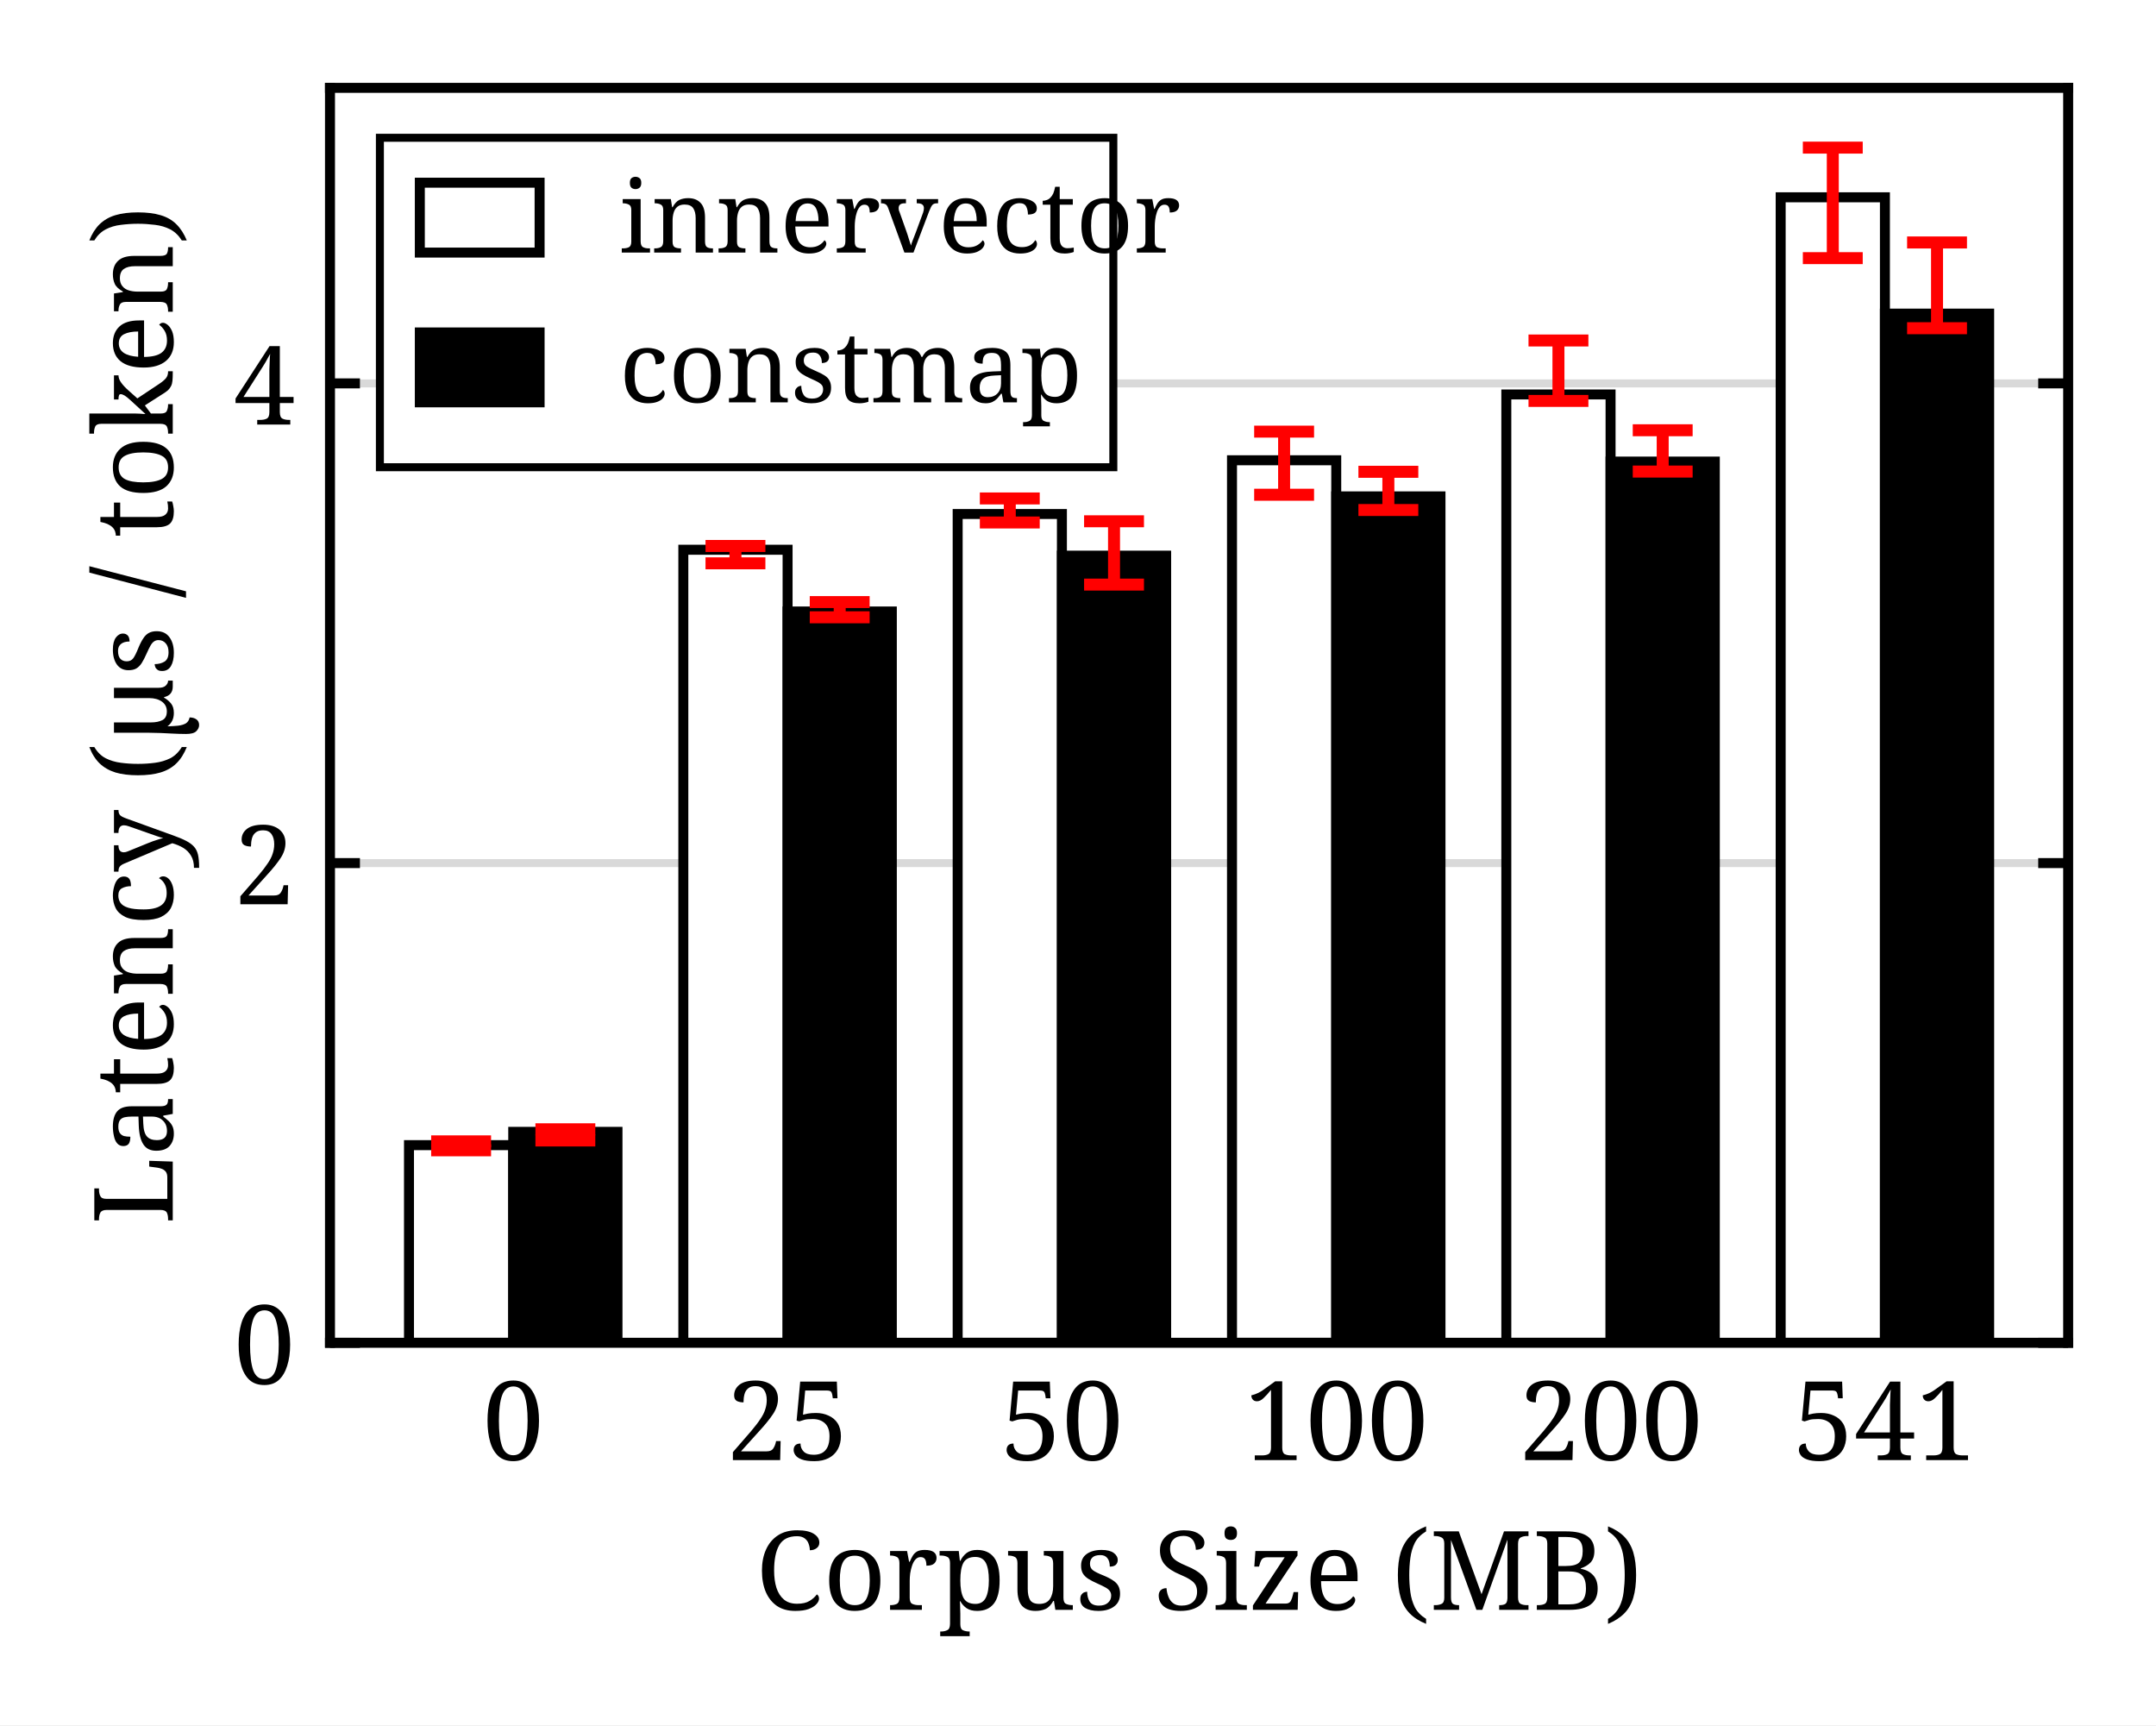
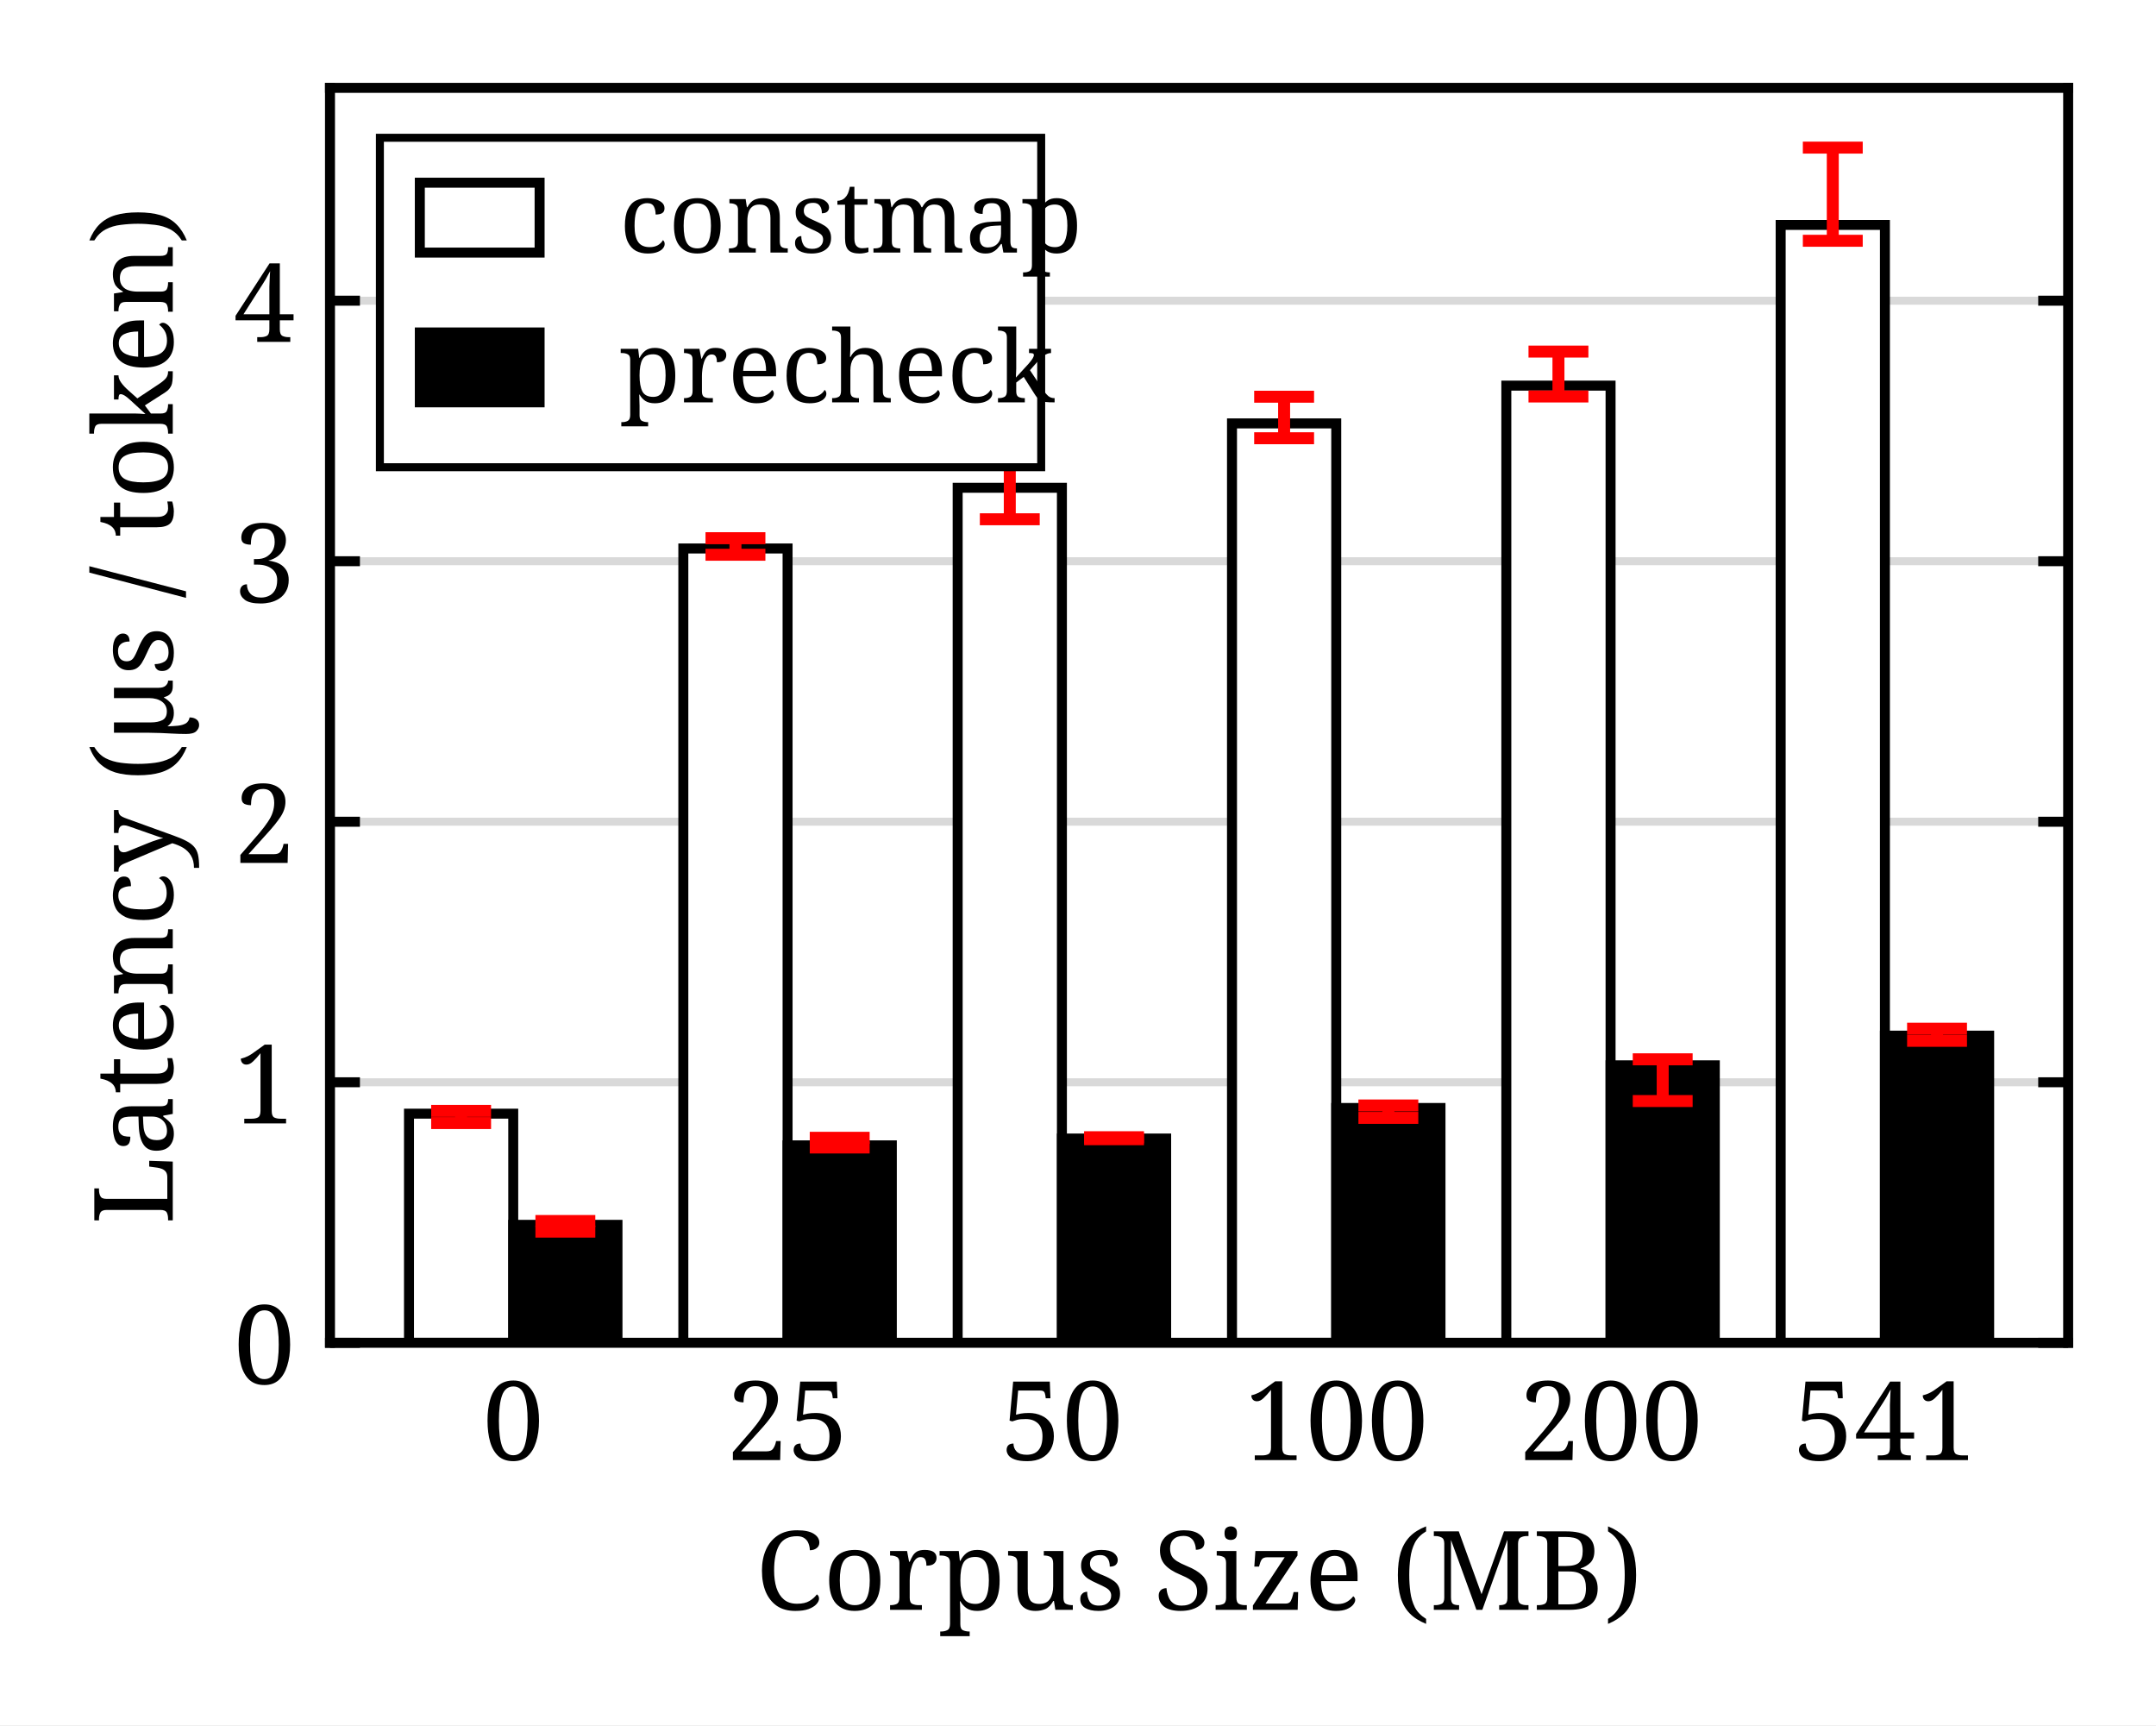
<svg xmlns="http://www.w3.org/2000/svg" xmlns:xlink="http://www.w3.org/1999/xlink" width="216pt" height="172.8pt" viewBox="0 0 216 172.8" version="1.1">
  <defs>
    <style type="text/css">*{stroke-linejoin: round; stroke-linecap: butt}</style>
  </defs>
  <g id="figure_1">
    <g id="patch_1">
      <path d="M 0 172.8  L 216 172.8  L 216 0  L 0 0  z " style="fill: #ffffff" />
    </g>
    <g id="axes_1">
      <g id="patch_2">
        <path d="M 33.06 134.5  L 207.2 134.5  L 207.2 8.8  L 33.06 8.8  z " style="fill: #ffffff" />
      </g>
      <g id="matplotlib.axis_1">
        <g id="xtick_1">
          <g id="text_1">
            <text style="font-size: 11px; font-family: 'STIXGeneral', serif; text-anchor: middle" x="51.419" y="146.25" transform="rotate(-0 51.41946 146.25)">0</text>
          </g>
        </g>
        <g id="xtick_2">
          <g id="text_2">
            <text style="font-size: 11px; font-family: 'STIXGeneral', serif; text-anchor: middle" x="78.904" y="146.25" transform="rotate(-0 78.90367 146.25)">25</text>
          </g>
        </g>
        <g id="xtick_3">
          <g id="text_3">
            <text style="font-size: 11px; font-family: 'STIXGeneral', serif; text-anchor: middle" x="106.388" y="146.25" transform="rotate(-0 106.3879 146.25)">50</text>
          </g>
        </g>
        <g id="xtick_4">
          <g id="text_4">
            <text style="font-size: 11px; font-family: 'STIXGeneral', serif; text-anchor: middle" x="133.872" y="146.25" transform="rotate(-0 133.8721 146.25)">100</text>
          </g>
        </g>
        <g id="xtick_5">
          <g id="text_5">
            <text style="font-size: 11px; font-family: 'STIXGeneral', serif; text-anchor: middle" x="161.356" y="146.25" transform="rotate(-0 161.3563 146.25)">200</text>
          </g>
        </g>
        <g id="xtick_6">
          <g id="text_6">
            <text style="font-size: 11px; font-family: 'STIXGeneral', serif; text-anchor: middle" x="188.841" y="146.25" transform="rotate(-0 188.8405 146.25)">541</text>
          </g>
        </g>
        <g id="text_7">
          <text style="font-size: 11px; font-family: 'STIXGeneral', serif; text-anchor: middle" x="120.13" y="161.25" transform="rotate(-0 120.13 161.25)">Corpus Size (MB)</text>
        </g>
      </g>
      <g id="matplotlib.axis_2">
        <g id="ytick_1">
          <g id="line2d_1">
            <path d="M 33.06 134.5  L 207.2 134.5  " clip-path="url(#p39744489fa)" style="fill: none; stroke: #d9d9d9; stroke-width: 0.8; stroke-linecap: square" />
          </g>
          <g id="line2d_2">
            <defs>
              <path id="mdae82fceea" d="M 0 0  L 3 0  " style="stroke: #000000" />
            </defs>
            <g>
              <use xlink:href="#mdae82fceea" x="33.06" y="134.5" style="stroke: #000000" />
            </g>
          </g>
          <g id="line2d_3">
            <defs>
              <path id="m9e3574b6be" d="M 0 0  L -3 0  " style="stroke: #000000" />
            </defs>
            <g>
              <use xlink:href="#m9e3574b6be" x="207.2" y="134.5" style="stroke: #000000" />
            </g>
          </g>
          <g id="text_8">
            <text style="font-size: 11px; font-family: 'STIXGeneral', serif; text-anchor: end" x="29.56" y="138.625" transform="rotate(-0 29.56 138.625)">0</text>
          </g>
        </g>
        <g id="ytick_2">
          <g id="line2d_4">
-             <path d="M 33.06 86.452  L 207.2 86.452  " clip-path="url(#p39744489fa)" style="fill: none; stroke: #d9d9d9; stroke-width: 0.8; stroke-linecap: square" />
+             <path d="M 33.06 108.405  L 207.2 108.405  " clip-path="url(#p39744489fa)" style="fill: none; stroke: #d9d9d9; stroke-width: 0.8; stroke-linecap: square" />
          </g>
          <g id="line2d_5">
            <g>
-               <use xlink:href="#mdae82fceea" x="33.06" y="86.452" style="stroke: #000000" />
+               <use xlink:href="#mdae82fceea" x="33.06" y="108.405" style="stroke: #000000" />
            </g>
          </g>
          <g id="line2d_6">
            <g>
-               <use xlink:href="#m9e3574b6be" x="207.2" y="86.452" style="stroke: #000000" />
+               <use xlink:href="#m9e3574b6be" x="207.2" y="108.405" style="stroke: #000000" />
            </g>
          </g>
          <g id="text_9">
-             <text style="font-size: 11px; font-family: 'STIXGeneral', serif; text-anchor: end" x="29.56" y="90.577" transform="rotate(-0 29.56 90.57669)">2</text>
+             <text style="font-size: 11px; font-family: 'STIXGeneral', serif; text-anchor: end" x="29.56" y="112.53" transform="rotate(-0 29.56 112.5299)">1</text>
          </g>
        </g>
        <g id="ytick_3">
          <g id="line2d_7">
-             <path d="M 33.06 38.403  L 207.2 38.403  " clip-path="url(#p39744489fa)" style="fill: none; stroke: #d9d9d9; stroke-width: 0.8; stroke-linecap: square" />
+             <path d="M 33.06 82.31  L 207.2 82.31  " clip-path="url(#p39744489fa)" style="fill: none; stroke: #d9d9d9; stroke-width: 0.8; stroke-linecap: square" />
          </g>
          <g id="line2d_8">
            <g>
-               <use xlink:href="#mdae82fceea" x="33.06" y="38.403" style="stroke: #000000" />
+               <use xlink:href="#mdae82fceea" x="33.06" y="82.31" style="stroke: #000000" />
            </g>
          </g>
          <g id="line2d_9">
            <g>
-               <use xlink:href="#m9e3574b6be" x="207.2" y="38.403" style="stroke: #000000" />
+               <use xlink:href="#m9e3574b6be" x="207.2" y="82.31" style="stroke: #000000" />
            </g>
          </g>
          <g id="text_10">
-             <text style="font-size: 11px; font-family: 'STIXGeneral', serif; text-anchor: end" x="29.56" y="42.528" transform="rotate(-0 29.56 42.52839)">4</text>
-           </g>
-         </g>
-         <g id="text_11">
+             <text style="font-size: 11px; font-family: 'STIXGeneral', serif; text-anchor: end" x="29.56" y="86.435" transform="rotate(-0 29.56 86.43486)">2</text>
+           </g>
+         </g>
+         <g id="ytick_4">
+           <g id="line2d_10">
+             <path d="M 33.06 56.215  L 207.2 56.215  " clip-path="url(#p39744489fa)" style="fill: none; stroke: #d9d9d9; stroke-width: 0.8; stroke-linecap: square" />
+           </g>
+           <g id="line2d_11">
+             <g>
+               <use xlink:href="#mdae82fceea" x="33.06" y="56.215" style="stroke: #000000" />
+             </g>
+           </g>
+           <g id="line2d_12">
+             <g>
+               <use xlink:href="#m9e3574b6be" x="207.2" y="56.215" style="stroke: #000000" />
+             </g>
+           </g>
+           <g id="text_11">
+             <text style="font-size: 11px; font-family: 'STIXGeneral', serif; text-anchor: end" x="29.56" y="60.34" transform="rotate(-0 29.56 60.33978)">3</text>
+           </g>
+         </g>
+         <g id="ytick_5">
+           <g id="line2d_13">
+             <path d="M 33.06 30.12  L 207.2 30.12  " clip-path="url(#p39744489fa)" style="fill: none; stroke: #d9d9d9; stroke-width: 0.8; stroke-linecap: square" />
+           </g>
+           <g id="line2d_14">
+             <g>
+               <use xlink:href="#mdae82fceea" x="33.06" y="30.12" style="stroke: #000000" />
+             </g>
+           </g>
+           <g id="line2d_15">
+             <g>
+               <use xlink:href="#m9e3574b6be" x="207.2" y="30.12" style="stroke: #000000" />
+             </g>
+           </g>
+           <g id="text_12">
+             <text style="font-size: 11px; font-family: 'STIXGeneral', serif; text-anchor: end" x="29.56" y="34.245" transform="rotate(-0 29.56 34.24471)">4</text>
+           </g>
+         </g>
+         <g id="text_13">
          <text style="font-size: 11px; font-family: 'STIXGeneral', serif; text-anchor: middle" x="17.31" y="71.65" transform="rotate(-90 17.31 71.65)">Latency (µs / token)</text>
        </g>
      </g>
      <g id="patch_3">
-         <path d="M 40.975 134.5  L 51.419 134.5  L 51.419 114.705  L 40.975 114.705  z " clip-path="url(#p39744489fa)" style="fill: #ffffff; stroke: #000000; stroke-linejoin: miter" />
+         <path d="M 40.975 134.5  L 51.419 134.5  L 51.419 111.552  L 40.975 111.552  z " clip-path="url(#p39744489fa)" style="fill: #ffffff; stroke: #000000; stroke-linejoin: miter" />
      </g>
      <g id="patch_4">
-         <path d="M 68.46 134.5  L 78.904 134.5  L 78.904 55.067  L 68.46 55.067  z " clip-path="url(#p39744489fa)" style="fill: #ffffff; stroke: #000000; stroke-linejoin: miter" />
+         <path d="M 68.46 134.5  L 78.904 134.5  L 78.904 54.939  L 68.46 54.939  z " clip-path="url(#p39744489fa)" style="fill: #ffffff; stroke: #000000; stroke-linejoin: miter" />
      </g>
      <g id="patch_5">
-         <path d="M 95.944 134.5  L 106.388 134.5  L 106.388 51.486  L 95.944 51.486  z " clip-path="url(#p39744489fa)" style="fill: #ffffff; stroke: #000000; stroke-linejoin: miter" />
+         <path d="M 95.944 134.5  L 106.388 134.5  L 106.388 48.86  L 95.944 48.86  z " clip-path="url(#p39744489fa)" style="fill: #ffffff; stroke: #000000; stroke-linejoin: miter" />
      </g>
      <g id="patch_6">
-         <path d="M 123.428 134.5  L 133.872 134.5  L 133.872 46.102  L 123.428 46.102  z " clip-path="url(#p39744489fa)" style="fill: #ffffff; stroke: #000000; stroke-linejoin: miter" />
+         <path d="M 123.428 134.5  L 133.872 134.5  L 133.872 42.411  L 123.428 42.411  z " clip-path="url(#p39744489fa)" style="fill: #ffffff; stroke: #000000; stroke-linejoin: miter" />
      </g>
      <g id="patch_7">
-         <path d="M 150.912 134.5  L 161.356 134.5  L 161.356 39.51  L 150.912 39.51  z " clip-path="url(#p39744489fa)" style="fill: #ffffff; stroke: #000000; stroke-linejoin: miter" />
+         <path d="M 150.912 134.5  L 161.356 134.5  L 161.356 38.627  L 150.912 38.627  z " clip-path="url(#p39744489fa)" style="fill: #ffffff; stroke: #000000; stroke-linejoin: miter" />
      </g>
      <g id="patch_8">
-         <path d="M 178.397 134.5  L 188.841 134.5  L 188.841 19.762  L 178.397 19.762  z " clip-path="url(#p39744489fa)" style="fill: #ffffff; stroke: #000000; stroke-linejoin: miter" />
+         <path d="M 178.397 134.5  L 188.841 134.5  L 188.841 22.53  L 178.397 22.53  z " clip-path="url(#p39744489fa)" style="fill: #ffffff; stroke: #000000; stroke-linejoin: miter" />
      </g>
      <g id="patch_9">
-         <path d="M 51.419 134.5  L 61.863 134.5  L 61.863 113.373  L 51.419 113.373  z " clip-path="url(#p39744489fa)" style="stroke: #000000; stroke-linejoin: miter" />
+         <path d="M 51.419 134.5  L 61.863 134.5  L 61.863 122.689  L 51.419 122.689  z " clip-path="url(#p39744489fa)" style="stroke: #000000; stroke-linejoin: miter" />
      </g>
      <g id="patch_10">
-         <path d="M 78.904 134.5  L 89.348 134.5  L 89.348 61.253  L 78.904 61.253  z " clip-path="url(#p39744489fa)" style="stroke: #000000; stroke-linejoin: miter" />
+         <path d="M 78.904 134.5  L 89.348 134.5  L 89.348 114.726  L 78.904 114.726  z " clip-path="url(#p39744489fa)" style="stroke: #000000; stroke-linejoin: miter" />
      </g>
      <g id="patch_11">
-         <path d="M 106.388 134.5  L 116.832 134.5  L 116.832 55.656  L 106.388 55.656  z " clip-path="url(#p39744489fa)" style="stroke: #000000; stroke-linejoin: miter" />
+         <path d="M 106.388 134.5  L 116.832 134.5  L 116.832 114.043  L 106.388 114.043  z " clip-path="url(#p39744489fa)" style="stroke: #000000; stroke-linejoin: miter" />
      </g>
      <g id="patch_12">
-         <path d="M 133.872 134.5  L 144.316 134.5  L 144.316 49.72  L 133.872 49.72  z " clip-path="url(#p39744489fa)" style="stroke: #000000; stroke-linejoin: miter" />
+         <path d="M 133.872 134.5  L 144.316 134.5  L 144.316 110.981  L 133.872 110.981  z " clip-path="url(#p39744489fa)" style="stroke: #000000; stroke-linejoin: miter" />
      </g>
      <g id="patch_13">
-         <path d="M 161.356 134.5  L 171.8 134.5  L 171.8 46.235  L 161.356 46.235  z " clip-path="url(#p39744489fa)" style="stroke: #000000; stroke-linejoin: miter" />
+         <path d="M 161.356 134.5  L 171.8 134.5  L 171.8 106.709  L 161.356 106.709  z " clip-path="url(#p39744489fa)" style="stroke: #000000; stroke-linejoin: miter" />
      </g>
      <g id="patch_14">
-         <path d="M 188.841 134.5  L 199.285 134.5  L 199.285 31.416  L 188.841 31.416  z " clip-path="url(#p39744489fa)" style="stroke: #000000; stroke-linejoin: miter" />
+         <path d="M 188.841 134.5  L 199.285 134.5  L 199.285 103.737  L 188.841 103.737  z " clip-path="url(#p39744489fa)" style="stroke: #000000; stroke-linejoin: miter" />
      </g>
      <g id="patch_15">
        <path d="M 33.06 134.5  L 33.06 8.8  " style="fill: none; stroke: #000000; stroke-linejoin: miter; stroke-linecap: square" />
      </g>
      <g id="patch_16">
        <path d="M 207.2 134.5  L 207.2 8.8  " style="fill: none; stroke: #000000; stroke-linejoin: miter; stroke-linecap: square" />
      </g>
      <g id="patch_17">
        <path d="M 33.06 134.5  L 207.2 134.5  " style="fill: none; stroke: #000000; stroke-linejoin: miter; stroke-linecap: square" />
      </g>
      <g id="patch_18">
        <path d="M 33.06 8.8  L 207.2 8.8  " style="fill: none; stroke: #000000; stroke-linejoin: miter; stroke-linecap: square" />
      </g>
      <g id="LineCollection_1">
-         <path d="M 46.197 115.222  L 46.197 114.323  " clip-path="url(#p39744489fa)" style="fill: none; stroke: #ff0000; stroke-width: 1.2" />
-         <path d="M 73.682 56.425  L 73.682 54.689  " clip-path="url(#p39744489fa)" style="fill: none; stroke: #ff0000; stroke-width: 1.2" />
-         <path d="M 101.166 52.337  L 101.166 49.929  " clip-path="url(#p39744489fa)" style="fill: none; stroke: #ff0000; stroke-width: 1.2" />
-         <path d="M 128.65 49.556  L 128.65 43.234  " clip-path="url(#p39744489fa)" style="fill: none; stroke: #ff0000; stroke-width: 1.2" />
-         <path d="M 156.134 40.157  L 156.134 34.105  " clip-path="url(#p39744489fa)" style="fill: none; stroke: #ff0000; stroke-width: 1.2" />
-         <path d="M 183.619 25.857  L 183.619 14.786  " clip-path="url(#p39744489fa)" style="fill: none; stroke: #ff0000; stroke-width: 1.2" />
-       </g>
-       <g id="line2d_10">
+         <path d="M 46.197 112.493  L 46.197 111.274  " clip-path="url(#p39744489fa)" style="fill: none; stroke: #ff0000; stroke-width: 1.2" />
+         <path d="M 73.682 55.567  L 73.682 53.91  " clip-path="url(#p39744489fa)" style="fill: none; stroke: #ff0000; stroke-width: 1.2" />
+         <path d="M 101.166 52.012  L 101.166 45.12  " clip-path="url(#p39744489fa)" style="fill: none; stroke: #ff0000; stroke-width: 1.2" />
+         <path d="M 128.65 43.896  L 128.65 39.737  " clip-path="url(#p39744489fa)" style="fill: none; stroke: #ff0000; stroke-width: 1.2" />
+         <path d="M 156.134 39.712  L 156.134 35.218  " clip-path="url(#p39744489fa)" style="fill: none; stroke: #ff0000; stroke-width: 1.2" />
+         <path d="M 183.619 24.116  L 183.619 14.786  " clip-path="url(#p39744489fa)" style="fill: none; stroke: #ff0000; stroke-width: 1.2" />
+       </g>
+       <g id="line2d_16">
        <defs>
          <path id="m49be664565" d="M 3 0  L -3 -0  " style="stroke: #ff0000; stroke-width: 1.2" />
        </defs>
        <g clip-path="url(#p39744489fa)">
-           <use xlink:href="#m49be664565" x="46.197" y="115.222" style="fill: #1f77b4; stroke: #ff0000; stroke-width: 1.2" />
-           <use xlink:href="#m49be664565" x="73.682" y="56.425" style="fill: #1f77b4; stroke: #ff0000; stroke-width: 1.2" />
-           <use xlink:href="#m49be664565" x="101.166" y="52.337" style="fill: #1f77b4; stroke: #ff0000; stroke-width: 1.2" />
-           <use xlink:href="#m49be664565" x="128.65" y="49.556" style="fill: #1f77b4; stroke: #ff0000; stroke-width: 1.2" />
-           <use xlink:href="#m49be664565" x="156.134" y="40.157" style="fill: #1f77b4; stroke: #ff0000; stroke-width: 1.2" />
-           <use xlink:href="#m49be664565" x="183.619" y="25.857" style="fill: #1f77b4; stroke: #ff0000; stroke-width: 1.2" />
-         </g>
-       </g>
-       <g id="line2d_11">
-         <g clip-path="url(#p39744489fa)">
-           <use xlink:href="#m49be664565" x="46.197" y="114.323" style="fill: #1f77b4; stroke: #ff0000; stroke-width: 1.2" />
-           <use xlink:href="#m49be664565" x="73.682" y="54.689" style="fill: #1f77b4; stroke: #ff0000; stroke-width: 1.2" />
-           <use xlink:href="#m49be664565" x="101.166" y="49.929" style="fill: #1f77b4; stroke: #ff0000; stroke-width: 1.2" />
-           <use xlink:href="#m49be664565" x="128.65" y="43.234" style="fill: #1f77b4; stroke: #ff0000; stroke-width: 1.2" />
-           <use xlink:href="#m49be664565" x="156.134" y="34.105" style="fill: #1f77b4; stroke: #ff0000; stroke-width: 1.2" />
+           <use xlink:href="#m49be664565" x="46.197" y="112.493" style="fill: #1f77b4; stroke: #ff0000; stroke-width: 1.2" />
+           <use xlink:href="#m49be664565" x="73.682" y="55.567" style="fill: #1f77b4; stroke: #ff0000; stroke-width: 1.2" />
+           <use xlink:href="#m49be664565" x="101.166" y="52.012" style="fill: #1f77b4; stroke: #ff0000; stroke-width: 1.2" />
+           <use xlink:href="#m49be664565" x="128.65" y="43.896" style="fill: #1f77b4; stroke: #ff0000; stroke-width: 1.2" />
+           <use xlink:href="#m49be664565" x="156.134" y="39.712" style="fill: #1f77b4; stroke: #ff0000; stroke-width: 1.2" />
+           <use xlink:href="#m49be664565" x="183.619" y="24.116" style="fill: #1f77b4; stroke: #ff0000; stroke-width: 1.2" />
+         </g>
+       </g>
+       <g id="line2d_17">
+         <g clip-path="url(#p39744489fa)">
+           <use xlink:href="#m49be664565" x="46.197" y="111.274" style="fill: #1f77b4; stroke: #ff0000; stroke-width: 1.2" />
+           <use xlink:href="#m49be664565" x="73.682" y="53.91" style="fill: #1f77b4; stroke: #ff0000; stroke-width: 1.2" />
+           <use xlink:href="#m49be664565" x="101.166" y="45.12" style="fill: #1f77b4; stroke: #ff0000; stroke-width: 1.2" />
+           <use xlink:href="#m49be664565" x="128.65" y="39.737" style="fill: #1f77b4; stroke: #ff0000; stroke-width: 1.2" />
+           <use xlink:href="#m49be664565" x="156.134" y="35.218" style="fill: #1f77b4; stroke: #ff0000; stroke-width: 1.2" />
          <use xlink:href="#m49be664565" x="183.619" y="14.786" style="fill: #1f77b4; stroke: #ff0000; stroke-width: 1.2" />
        </g>
      </g>
      <g id="LineCollection_2">
-         <path d="M 56.641 114.239  L 56.641 113.118  " clip-path="url(#p39744489fa)" style="fill: none; stroke: #ff0000; stroke-width: 1.2" />
-         <path d="M 84.126 61.831  L 84.126 60.306  " clip-path="url(#p39744489fa)" style="fill: none; stroke: #ff0000; stroke-width: 1.2" />
-         <path d="M 111.61 58.558  L 111.61 52.213  " clip-path="url(#p39744489fa)" style="fill: none; stroke: #ff0000; stroke-width: 1.2" />
-         <path d="M 139.094 51.086  L 139.094 47.258  " clip-path="url(#p39744489fa)" style="fill: none; stroke: #ff0000; stroke-width: 1.2" />
-         <path d="M 166.578 47.235  L 166.578 43.097  " clip-path="url(#p39744489fa)" style="fill: none; stroke: #ff0000; stroke-width: 1.2" />
-         <path d="M 194.063 32.876  L 194.063 24.286  " clip-path="url(#p39744489fa)" style="fill: none; stroke: #ff0000; stroke-width: 1.2" />
-       </g>
-       <g id="line2d_12">
+         <path d="M 56.641 123.369  L 56.641 122.303  " clip-path="url(#p39744489fa)" style="fill: none; stroke: #ff0000; stroke-width: 1.2" />
+         <path d="M 84.126 114.937  L 84.126 113.966  " clip-path="url(#p39744489fa)" style="fill: none; stroke: #ff0000; stroke-width: 1.2" />
+         <path d="M 111.61 114.109  L 111.61 113.91  " clip-path="url(#p39744489fa)" style="fill: none; stroke: #ff0000; stroke-width: 1.2" />
+         <path d="M 139.094 111.975  L 139.094 110.73  " clip-path="url(#p39744489fa)" style="fill: none; stroke: #ff0000; stroke-width: 1.2" />
+         <path d="M 166.578 110.285  L 166.578 106.107  " clip-path="url(#p39744489fa)" style="fill: none; stroke: #ff0000; stroke-width: 1.2" />
+         <path d="M 194.063 104.253  L 194.063 103.041  " clip-path="url(#p39744489fa)" style="fill: none; stroke: #ff0000; stroke-width: 1.2" />
+       </g>
+       <g id="line2d_18">
        <defs>
          <path id="m3f663b1e8a" d="M 3 0  L -3 -0  " style="stroke: #ff0000; stroke-width: 1.2" />
        </defs>
        <g clip-path="url(#p39744489fa)">
-           <use xlink:href="#m3f663b1e8a" x="56.641" y="114.239" style="fill: #ff7f0e; stroke: #ff0000; stroke-width: 1.2" />
-           <use xlink:href="#m3f663b1e8a" x="84.126" y="61.831" style="fill: #ff7f0e; stroke: #ff0000; stroke-width: 1.2" />
-           <use xlink:href="#m3f663b1e8a" x="111.61" y="58.558" style="fill: #ff7f0e; stroke: #ff0000; stroke-width: 1.2" />
-           <use xlink:href="#m3f663b1e8a" x="139.094" y="51.086" style="fill: #ff7f0e; stroke: #ff0000; stroke-width: 1.2" />
-           <use xlink:href="#m3f663b1e8a" x="166.578" y="47.235" style="fill: #ff7f0e; stroke: #ff0000; stroke-width: 1.2" />
-           <use xlink:href="#m3f663b1e8a" x="194.063" y="32.876" style="fill: #ff7f0e; stroke: #ff0000; stroke-width: 1.2" />
-         </g>
-       </g>
-       <g id="line2d_13">
-         <g clip-path="url(#p39744489fa)">
-           <use xlink:href="#m3f663b1e8a" x="56.641" y="113.118" style="fill: #ff7f0e; stroke: #ff0000; stroke-width: 1.2" />
-           <use xlink:href="#m3f663b1e8a" x="84.126" y="60.306" style="fill: #ff7f0e; stroke: #ff0000; stroke-width: 1.2" />
-           <use xlink:href="#m3f663b1e8a" x="111.61" y="52.213" style="fill: #ff7f0e; stroke: #ff0000; stroke-width: 1.2" />
-           <use xlink:href="#m3f663b1e8a" x="139.094" y="47.258" style="fill: #ff7f0e; stroke: #ff0000; stroke-width: 1.2" />
-           <use xlink:href="#m3f663b1e8a" x="166.578" y="43.097" style="fill: #ff7f0e; stroke: #ff0000; stroke-width: 1.2" />
-           <use xlink:href="#m3f663b1e8a" x="194.063" y="24.286" style="fill: #ff7f0e; stroke: #ff0000; stroke-width: 1.2" />
-         </g>
-       </g>
-       <g id="line2d_14" />
-       <g id="line2d_15" />
+           <use xlink:href="#m3f663b1e8a" x="56.641" y="123.369" style="fill: #ff7f0e; stroke: #ff0000; stroke-width: 1.2" />
+           <use xlink:href="#m3f663b1e8a" x="84.126" y="114.937" style="fill: #ff7f0e; stroke: #ff0000; stroke-width: 1.2" />
+           <use xlink:href="#m3f663b1e8a" x="111.61" y="114.109" style="fill: #ff7f0e; stroke: #ff0000; stroke-width: 1.2" />
+           <use xlink:href="#m3f663b1e8a" x="139.094" y="111.975" style="fill: #ff7f0e; stroke: #ff0000; stroke-width: 1.2" />
+           <use xlink:href="#m3f663b1e8a" x="166.578" y="110.285" style="fill: #ff7f0e; stroke: #ff0000; stroke-width: 1.2" />
+           <use xlink:href="#m3f663b1e8a" x="194.063" y="104.253" style="fill: #ff7f0e; stroke: #ff0000; stroke-width: 1.2" />
+         </g>
+       </g>
+       <g id="line2d_19">
+         <g clip-path="url(#p39744489fa)">
+           <use xlink:href="#m3f663b1e8a" x="56.641" y="122.303" style="fill: #ff7f0e; stroke: #ff0000; stroke-width: 1.2" />
+           <use xlink:href="#m3f663b1e8a" x="84.126" y="113.966" style="fill: #ff7f0e; stroke: #ff0000; stroke-width: 1.2" />
+           <use xlink:href="#m3f663b1e8a" x="111.61" y="113.91" style="fill: #ff7f0e; stroke: #ff0000; stroke-width: 1.2" />
+           <use xlink:href="#m3f663b1e8a" x="139.094" y="110.73" style="fill: #ff7f0e; stroke: #ff0000; stroke-width: 1.2" />
+           <use xlink:href="#m3f663b1e8a" x="166.578" y="106.107" style="fill: #ff7f0e; stroke: #ff0000; stroke-width: 1.2" />
+           <use xlink:href="#m3f663b1e8a" x="194.063" y="103.041" style="fill: #ff7f0e; stroke: #ff0000; stroke-width: 1.2" />
+         </g>
+       </g>
+       <g id="line2d_20" />
+       <g id="line2d_21" />
      <g id="legend_1">
        <g id="patch_19">
-           <path d="M 38.06 46.8  L 111.54 46.8  L 111.54 13.8  L 38.06 13.8  z " style="fill: #ffffff; stroke: #000000; stroke-width: 0.8; stroke-linejoin: miter" />
+           <path d="M 38.06 46.8  L 104.312 46.8  L 104.312 13.8  L 38.06 13.8  z " style="fill: #ffffff; stroke: #000000; stroke-width: 0.8; stroke-linejoin: miter" />
        </g>
        <g id="patch_20">
          <path d="M 42.06 25.3  L 54.06 25.3  L 54.06 18.3  L 42.06 18.3  z " style="fill: #ffffff; stroke: #000000; stroke-linejoin: miter" />
        </g>
-         <g id="text_12">
-           <text style="font-size: 10px; font-family: 'STIXGeneral', serif; text-anchor: start" x="62.06" y="25.3" transform="rotate(-0 62.06 25.3)">innervector</text>
+         <g id="text_14">
+           <text style="font-size: 10px; font-family: 'STIXGeneral', serif; text-anchor: start" x="62.06" y="25.3" transform="rotate(-0 62.06 25.3)">constmap</text>
        </g>
        <g id="patch_21">
          <path d="M 42.06 40.3  L 54.06 40.3  L 54.06 33.3  L 42.06 33.3  z " style="stroke: #000000; stroke-linejoin: miter" />
        </g>
-         <g id="text_13">
-           <text style="font-size: 10px; font-family: 'STIXGeneral', serif; text-anchor: start" x="62.06" y="40.3" transform="rotate(-0 62.06 40.3)">constmap</text>
+         <g id="text_15">
+           <text style="font-size: 10px; font-family: 'STIXGeneral', serif; text-anchor: start" x="62.06" y="40.3" transform="rotate(-0 62.06 40.3)">precheck</text>
        </g>
      </g>
    </g>
  </g>
  <defs>
    <clipPath id="p39744489fa">
      <rect x="33.06" y="8.8" width="174.14" height="125.7" />
    </clipPath>
  </defs>
</svg>
